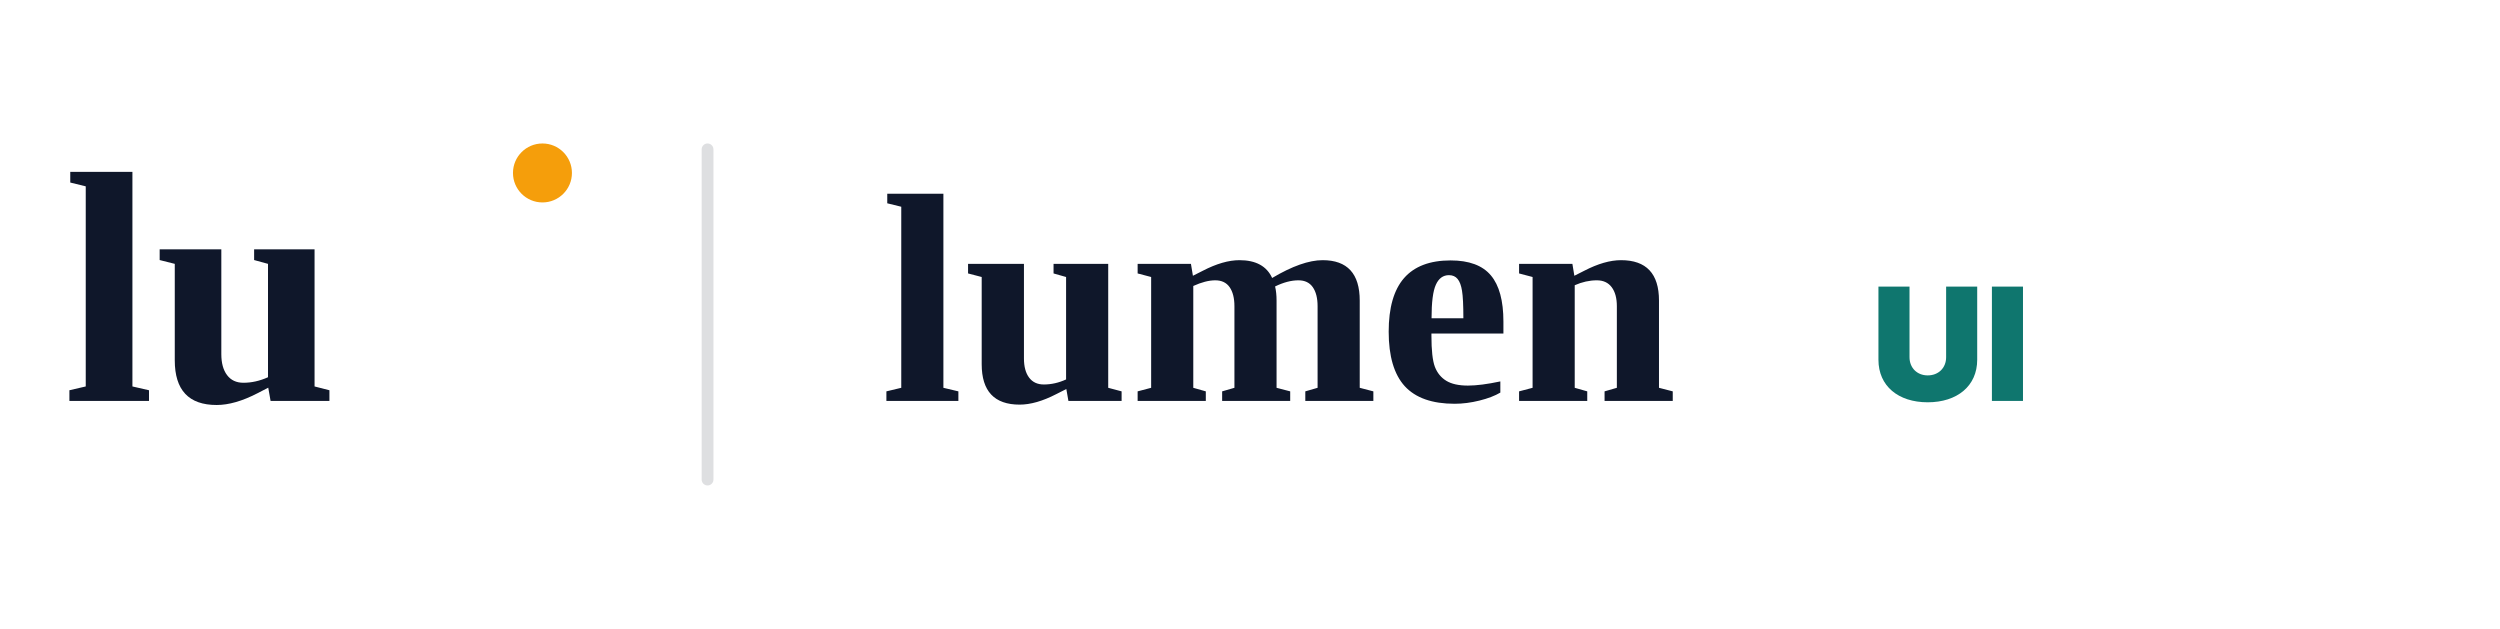
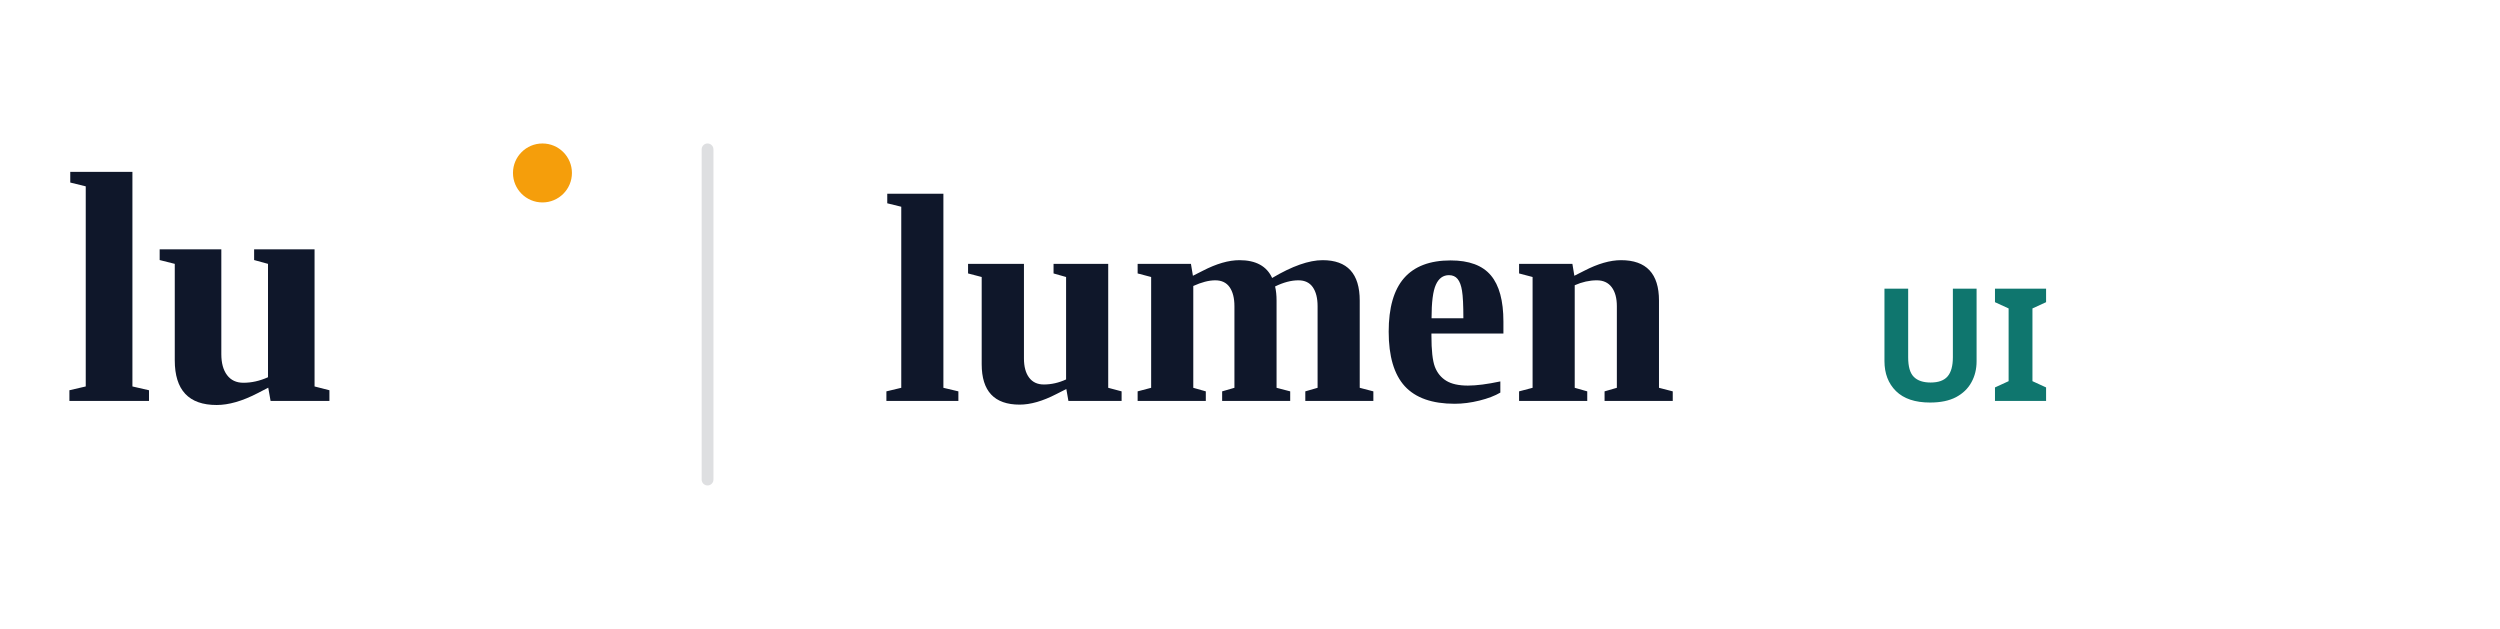
<svg xmlns="http://www.w3.org/2000/svg" viewBox="0 0 318 80" role="img" aria-labelledby="title desc">
  <text x="8" y="51" fill="#0f172a" font-family="ui-serif, Georgia, Cambria, 'Times New Roman', Times, serif" font-size="42" font-weight="700" letter-spacing="0">lu</text>
  <circle cx="69" cy="22" r="3.75" fill="#f59e0b" />
  <path d="M90 19v42" stroke="#0f172a" stroke-linecap="round" stroke-opacity="0.14" stroke-width="1.5" />
  <text x="112" y="51" fill="#0f172a" font-family="ui-serif, Georgia, Cambria, 'Times New Roman', Times, serif" font-size="38" font-weight="700" letter-spacing="0">lumen</text>
-   <text x="238" y="51" fill="#0f766e" font-family="Inter, ui-sans-serif, system-ui, -apple-system, BlinkMacSystemFont, 'Segoe UI', sans-serif" font-size="20" font-weight="850" letter-spacing="0">UI</text>
+   <text x="238" y="51" fill="#0f766e" font-family="&quot;Montserrat&quot;, &quot;Avenir Next&quot;, &quot;Segoe UI&quot;, sans-serif" font-size="20" font-weight="850" letter-spacing="0">UI</text>
</svg>
